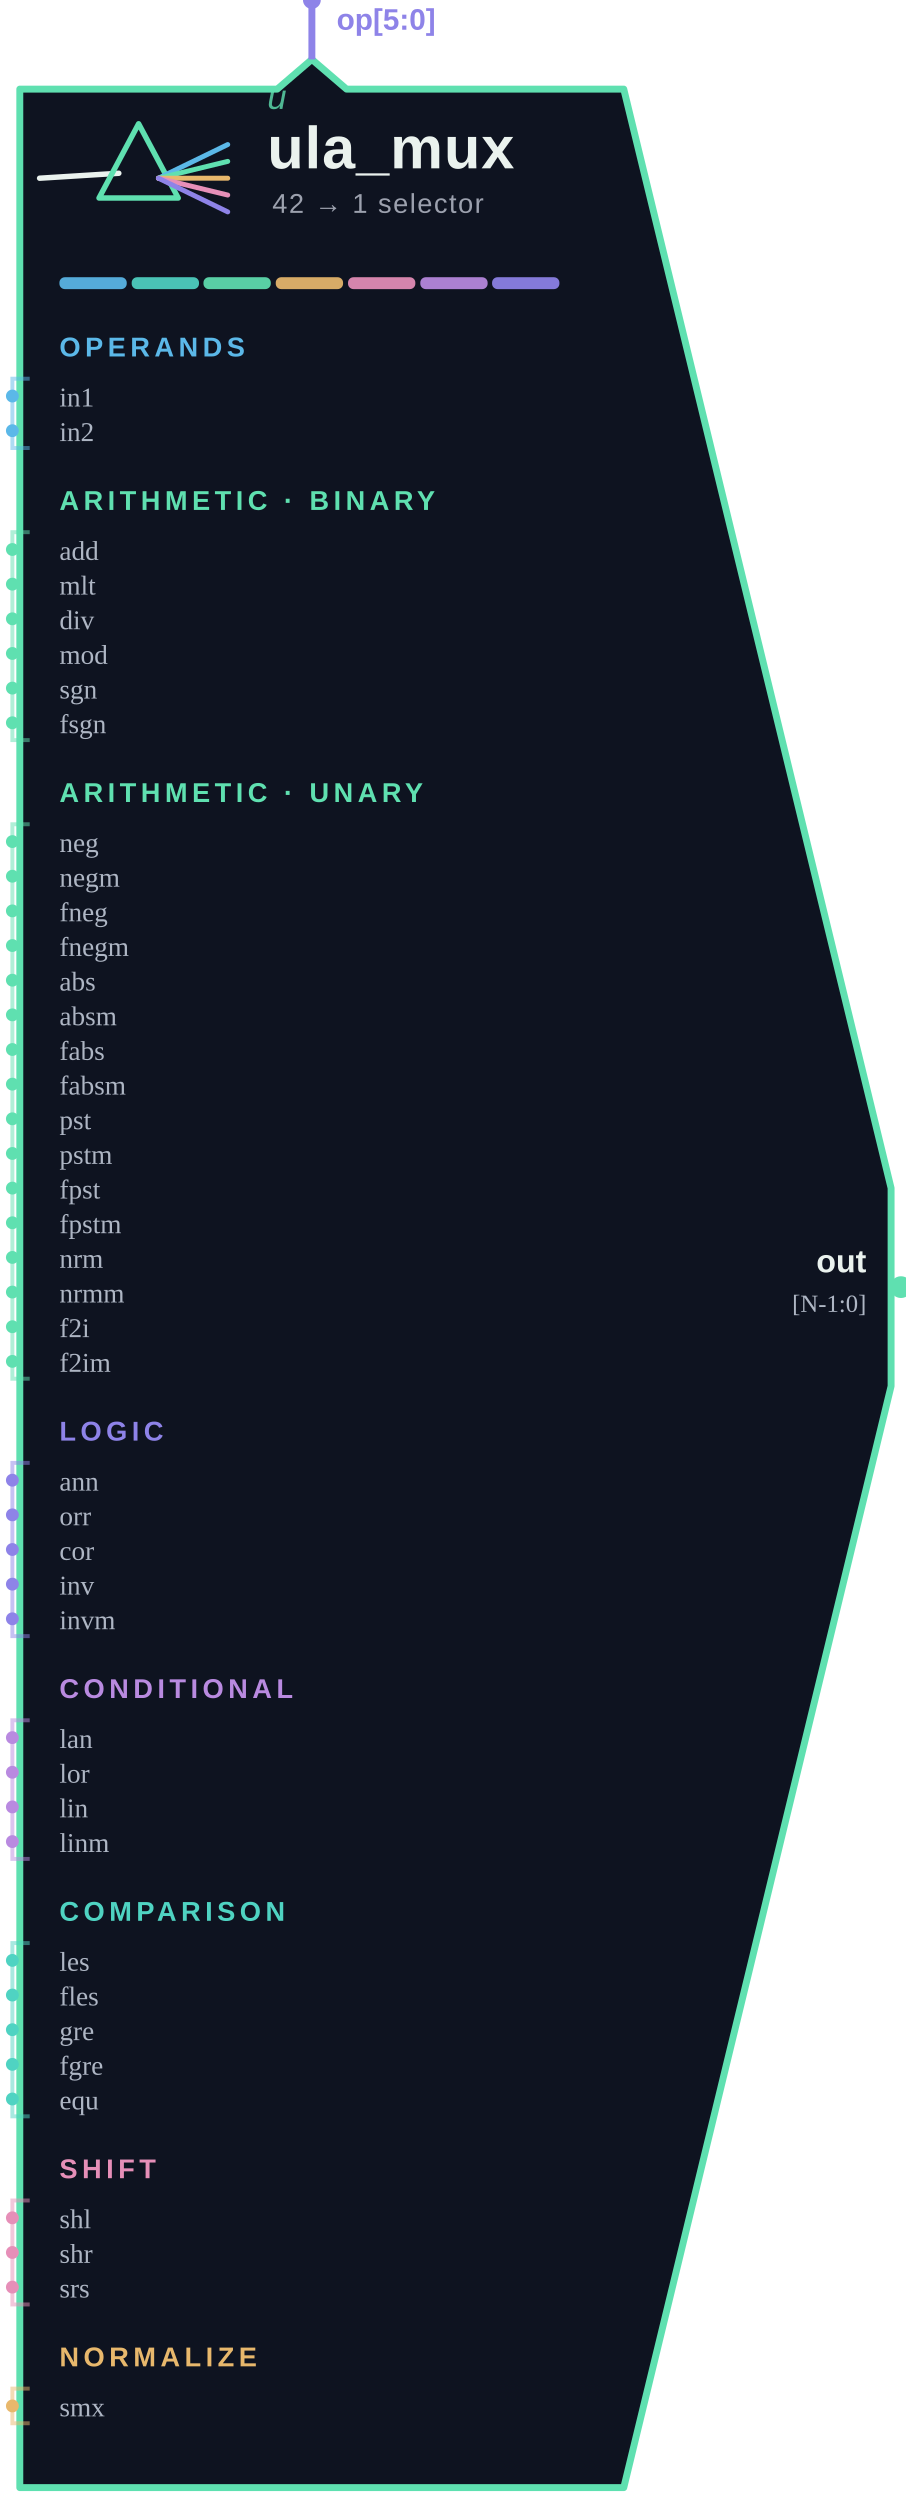
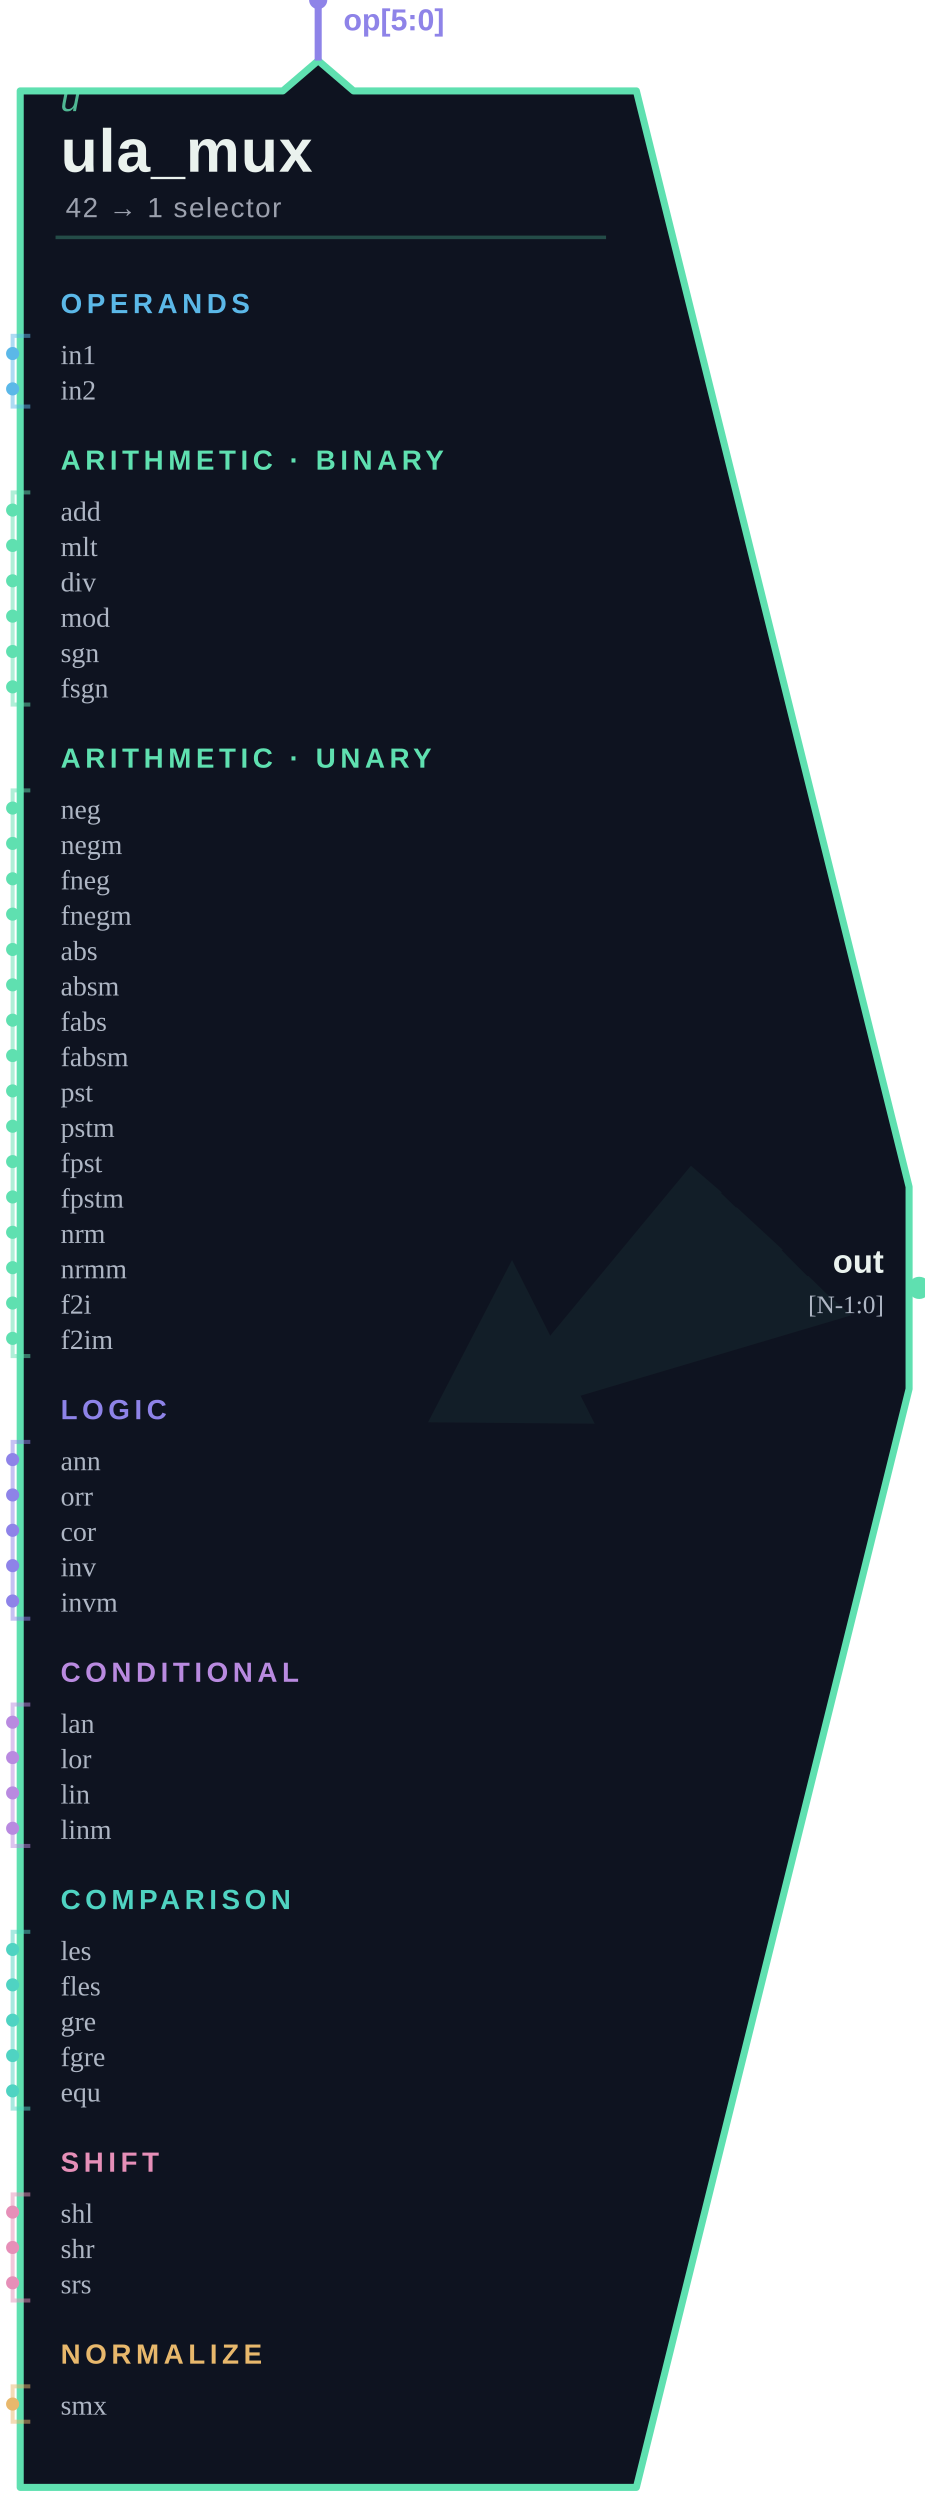
<svg xmlns="http://www.w3.org/2000/svg" xmlns:ns1="https://github.com/nturley/netlistsvg">
-   <g ns1:type="ula_mux" transform="translate(0, 0)" ns1:width="182" ns1:height="519">
+   <g ns1:type="ula_mux" transform="translate(0, 0)" ns1:width="182" ns1:height="509">
    <ns1:alias val="ula_mux" />
-     <path d="M 4,18 L 56,18 L 63,12 L 70,18 L 126,18 L 180,240 L 180,280 L 126,502.5 L 4,502.5 Z" class="$cell_id" style="fill: var(--prism-card, #0E1320); stroke: var(--prism-module-stroke, #5FE0B0); stroke-width: 1.4; stroke-linejoin: round;" />
-     <g class="$cell_id">
-       <line x1="8" y1="36" x2="24" y2="35" stroke="#EAF2EE" stroke-width="1.1" stroke-linecap="round" />
-       <path d="M 28,25 L 20,40 L 36,40 Z" fill="none" stroke="var(--prism-module-stroke, #5FE0B0)" stroke-width="1.1" stroke-linejoin="round" />
-       <line x1="32" y1="36" x2="46" y2="29.2" stroke="#5BB8E8" stroke-width="1" stroke-linecap="round" />
-       <line x1="32" y1="36" x2="46" y2="32.6" stroke="#5FE0B0" stroke-width="1" stroke-linecap="round" />
-       <line x1="32" y1="36" x2="46" y2="36" stroke="#E8B86C" stroke-width="1" stroke-linecap="round" />
-       <line x1="32" y1="36" x2="46" y2="39.4" stroke="#E68FB8" stroke-width="1" stroke-linecap="round" />
-       <line x1="32" y1="36" x2="46" y2="42.8" stroke="#8E83E8" stroke-width="1" stroke-linecap="round" />
+     <path d="M 4,18 L 56,18 L 63,12 L 70,18 L 126,18 L 180,235 L 180,275 L 126,492.5 L 4,492.5 Z" class="$cell_id" style="fill: var(--prism-card, #0E1320); stroke: var(--prism-module-stroke, #5FE0B0); stroke-width: 1.4; stroke-linejoin: round;" />
+     <g class="$cell_id" transform="translate(62.06, 228.47) scale(0.155)" fill="var(--prism-module-stroke, #5FE0B0)" opacity="0.055">
+       <path d="m327.535 297.888l-5.75 16.689l365.172 -108.402l-30.442 -26.969z" />
+       <path d="m318.432 286.348l-11.223 22.281l351.783 -126.498l-26.93 -26.335z" />
+       <path d="m304.625 286.307l-11.207 14.45l340.442 -141.63l-39.912 -40.152z" />
+       <path d="m264.458 272.892l20.995 27.349l314.026 -177.671l-58.805 -54.31z" />
+       <path d="m275.217 277.666l12.48 16.279l270.616 -207.419l-38.114 -36.821z" />
+       <path d="m270.377 270.991l11.347 11.563l239.784 -233.432l-39.289 -33.94z" />
+       <path d="m146.455 342.845l107.229 -207.154l105.57 208.969z" />
    </g>
-     <text x="54" y="22" class="$cell_id" ns1:attribute="ref" style="font-family: 'Segoe UI', system-ui, -apple-system, 'Helvetica Neue', Arial, sans-serif; text-anchor: start; font-size: 7px; font-style: italic; fill: var(--prism-module-accent, #5FE0B0); opacity: 0.8;">u</text>
-     <text x="54" y="34" class="nodelabel $cell_id" ns1:attribute="" style="font-family: 'Segoe UI', system-ui, -apple-system, 'Helvetica Neue', Arial, sans-serif; text-anchor: start; font-weight: 700; font-size: 12px; letter-spacing: 0.2px; fill: var(--prism-module-glyph, #EAF2EE);">ula_mux</text>
-     <text x="55" y="43" class="$cell_id" ns1:attribute="" style="font-family: 'Segoe UI', system-ui, -apple-system, 'Helvetica Neue', Arial, sans-serif; text-anchor: start; font-size: 5.5px; letter-spacing: 0.3px; fill: var(--text-secondary, #9CA1AE);">42 → 1 selector</text>
-     <g class="$cell_id">
-       <rect x="12.0" y="56" width="13.6" height="2.4" rx="1.1" fill="#5BB8E8" opacity="0.92" />
-       <rect x="26.6" y="56" width="13.6" height="2.4" rx="1.1" fill="#4FD3C2" opacity="0.92" />
-       <rect x="41.1" y="56" width="13.6" height="2.4" rx="1.1" fill="#5FE0B0" opacity="0.92" />
-       <rect x="55.7" y="56" width="13.6" height="2.4" rx="1.1" fill="#E8B86C" opacity="0.92" />
-       <rect x="70.3" y="56" width="13.6" height="2.4" rx="1.1" fill="#E68FB8" opacity="0.92" />
-       <rect x="84.9" y="56" width="13.6" height="2.4" rx="1.1" fill="#B98AE0" opacity="0.92" />
-       <rect x="99.4" y="56" width="13.6" height="2.4" rx="1.1" fill="#8E83E8" opacity="0.92" />
-     </g>
+     <text x="12" y="22" class="$cell_id" ns1:attribute="ref" style="font-family: 'Segoe UI', system-ui, -apple-system, 'Helvetica Neue', Arial, sans-serif; text-anchor: start; font-size: 7px; font-style: italic; fill: var(--prism-module-accent, #5FE0B0); opacity: 0.8;">u</text>
+     <text x="12" y="34" class="nodelabel $cell_id" ns1:attribute="" style="font-family: 'Segoe UI', system-ui, -apple-system, 'Helvetica Neue', Arial, sans-serif; text-anchor: start; font-weight: 700; font-size: 12px; letter-spacing: 0.2px; fill: var(--prism-module-glyph, #EAF2EE);">ula_mux</text>
+     <text x="13" y="43" class="$cell_id" ns1:attribute="" style="font-family: 'Segoe UI', system-ui, -apple-system, 'Helvetica Neue', Arial, sans-serif; text-anchor: start; font-size: 5.5px; letter-spacing: 0.3px; fill: var(--text-secondary, #9CA1AE);">42 → 1 selector</text>
+     <line x1="11" y1="47" x2="120" y2="47" stroke="var(--prism-module-stroke, #5FE0B0)" stroke-width="0.7" opacity="0.28" />
    <line x1="63" y1="0" x2="63" y2="12" stroke="var(--accent, #8E83E8)" stroke-width="1.4" />
    <circle cx="63" cy="0" r="1.8" fill="var(--accent, #8E83E8)" />
    <text x="68" y="6" class="$cell_id" ns1:attribute="" style="font-family: 'Segoe UI', system-ui, -apple-system, 'Helvetica Neue', Arial, sans-serif; text-anchor: start; font-size: 6px; font-weight: 700; fill: var(--accent, #8E83E8);">op[5:0]</text>
    <g ns1:x="63" ns1:y="0" ns1:pid="op" />
-     <text x="12" y="72" class="$cell_id" ns1:attribute="" style="font-family: 'Segoe UI', system-ui, -apple-system, 'Helvetica Neue', Arial, sans-serif; text-anchor: start; font-size: 5.5px; font-weight: 700; letter-spacing: 0.9px; fill: var(--aurora-cyan, #5BB8E8);">OPERANDS</text>
-     <path d="M 6,76.5 L 2.5,76.5 L 2.5,90.5 L 6,90.5" fill="none" stroke="var(--aurora-cyan, #5BB8E8)" stroke-width="0.8" opacity="0.5" />
-     <circle cx="2.5" cy="80" r="1.3" fill="var(--aurora-cyan, #5BB8E8)" />
-     <text x="12" y="82.1" class="$cell_id" ns1:attribute="" style="font-family: var(--font-mono, 'JetBrains Mono', 'Cascadia Code', 'Consolas', monospace); text-anchor: start; font-size: 5.5px; fill: var(--prism-port-label, #AEB6C4);">in1</text>
-     <g ns1:x="0" ns1:y="80" ns1:pid="in1" />
-     <circle cx="2.5" cy="87" r="1.3" fill="var(--aurora-cyan, #5BB8E8)" />
-     <text x="12" y="89.1" class="$cell_id" ns1:attribute="" style="font-family: var(--font-mono, 'JetBrains Mono', 'Cascadia Code', 'Consolas', monospace); text-anchor: start; font-size: 5.5px; fill: var(--prism-port-label, #AEB6C4);">in2</text>
-     <g ns1:x="0" ns1:y="87" ns1:pid="in2" />
-     <text x="12" y="103" class="$cell_id" ns1:attribute="" style="font-family: 'Segoe UI', system-ui, -apple-system, 'Helvetica Neue', Arial, sans-serif; text-anchor: start; font-size: 5.5px; font-weight: 700; letter-spacing: 0.9px; fill: var(--aurora-mint, #5FE0B0);">ARITHMETIC · BINARY</text>
-     <path d="M 6,107.5 L 2.5,107.5 L 2.5,149.5 L 6,149.5" fill="none" stroke="var(--aurora-mint, #5FE0B0)" stroke-width="0.8" opacity="0.5" />
-     <circle cx="2.5" cy="111" r="1.3" fill="var(--aurora-mint, #5FE0B0)" />
-     <text x="12" y="113.1" class="$cell_id" ns1:attribute="" style="font-family: var(--font-mono, 'JetBrains Mono', 'Cascadia Code', 'Consolas', monospace); text-anchor: start; font-size: 5.5px; fill: var(--prism-port-label, #AEB6C4);">add</text>
-     <g ns1:x="0" ns1:y="111" ns1:pid="add" />
-     <circle cx="2.5" cy="118" r="1.3" fill="var(--aurora-mint, #5FE0B0)" />
-     <text x="12" y="120.1" class="$cell_id" ns1:attribute="" style="font-family: var(--font-mono, 'JetBrains Mono', 'Cascadia Code', 'Consolas', monospace); text-anchor: start; font-size: 5.5px; fill: var(--prism-port-label, #AEB6C4);">mlt</text>
-     <g ns1:x="0" ns1:y="118" ns1:pid="mlt" />
-     <circle cx="2.5" cy="125" r="1.3" fill="var(--aurora-mint, #5FE0B0)" />
-     <text x="12" y="127.1" class="$cell_id" ns1:attribute="" style="font-family: var(--font-mono, 'JetBrains Mono', 'Cascadia Code', 'Consolas', monospace); text-anchor: start; font-size: 5.5px; fill: var(--prism-port-label, #AEB6C4);">div</text>
-     <g ns1:x="0" ns1:y="125" ns1:pid="div" />
-     <circle cx="2.5" cy="132" r="1.3" fill="var(--aurora-mint, #5FE0B0)" />
-     <text x="12" y="134.1" class="$cell_id" ns1:attribute="" style="font-family: var(--font-mono, 'JetBrains Mono', 'Cascadia Code', 'Consolas', monospace); text-anchor: start; font-size: 5.5px; fill: var(--prism-port-label, #AEB6C4);">mod</text>
-     <g ns1:x="0" ns1:y="132" ns1:pid="mod" />
-     <circle cx="2.5" cy="139" r="1.3" fill="var(--aurora-mint, #5FE0B0)" />
-     <text x="12" y="141.1" class="$cell_id" ns1:attribute="" style="font-family: var(--font-mono, 'JetBrains Mono', 'Cascadia Code', 'Consolas', monospace); text-anchor: start; font-size: 5.5px; fill: var(--prism-port-label, #AEB6C4);">sgn</text>
-     <g ns1:x="0" ns1:y="139" ns1:pid="sgn" />
-     <circle cx="2.5" cy="146" r="1.3" fill="var(--aurora-mint, #5FE0B0)" />
-     <text x="12" y="148.1" class="$cell_id" ns1:attribute="" style="font-family: var(--font-mono, 'JetBrains Mono', 'Cascadia Code', 'Consolas', monospace); text-anchor: start; font-size: 5.5px; fill: var(--prism-port-label, #AEB6C4);">fsgn</text>
-     <g ns1:x="0" ns1:y="146" ns1:pid="fsgn" />
-     <text x="12" y="162" class="$cell_id" ns1:attribute="" style="font-family: 'Segoe UI', system-ui, -apple-system, 'Helvetica Neue', Arial, sans-serif; text-anchor: start; font-size: 5.5px; font-weight: 700; letter-spacing: 0.9px; fill: var(--aurora-mint, #5FE0B0);">ARITHMETIC · UNARY</text>
-     <path d="M 6,166.5 L 2.5,166.5 L 2.5,278.5 L 6,278.5" fill="none" stroke="var(--aurora-mint, #5FE0B0)" stroke-width="0.8" opacity="0.5" />
-     <circle cx="2.5" cy="170" r="1.3" fill="var(--aurora-mint, #5FE0B0)" />
-     <text x="12" y="172.1" class="$cell_id" ns1:attribute="" style="font-family: var(--font-mono, 'JetBrains Mono', 'Cascadia Code', 'Consolas', monospace); text-anchor: start; font-size: 5.5px; fill: var(--prism-port-label, #AEB6C4);">neg</text>
-     <g ns1:x="0" ns1:y="170" ns1:pid="neg" />
-     <circle cx="2.5" cy="177" r="1.3" fill="var(--aurora-mint, #5FE0B0)" />
-     <text x="12" y="179.1" class="$cell_id" ns1:attribute="" style="font-family: var(--font-mono, 'JetBrains Mono', 'Cascadia Code', 'Consolas', monospace); text-anchor: start; font-size: 5.5px; fill: var(--prism-port-label, #AEB6C4);">negm</text>
-     <g ns1:x="0" ns1:y="177" ns1:pid="negm" />
-     <circle cx="2.5" cy="184" r="1.3" fill="var(--aurora-mint, #5FE0B0)" />
-     <text x="12" y="186.1" class="$cell_id" ns1:attribute="" style="font-family: var(--font-mono, 'JetBrains Mono', 'Cascadia Code', 'Consolas', monospace); text-anchor: start; font-size: 5.5px; fill: var(--prism-port-label, #AEB6C4);">fneg</text>
-     <g ns1:x="0" ns1:y="184" ns1:pid="fneg" />
-     <circle cx="2.5" cy="191" r="1.3" fill="var(--aurora-mint, #5FE0B0)" />
-     <text x="12" y="193.1" class="$cell_id" ns1:attribute="" style="font-family: var(--font-mono, 'JetBrains Mono', 'Cascadia Code', 'Consolas', monospace); text-anchor: start; font-size: 5.5px; fill: var(--prism-port-label, #AEB6C4);">fnegm</text>
-     <g ns1:x="0" ns1:y="191" ns1:pid="fnegm" />
-     <circle cx="2.5" cy="198" r="1.3" fill="var(--aurora-mint, #5FE0B0)" />
-     <text x="12" y="200.1" class="$cell_id" ns1:attribute="" style="font-family: var(--font-mono, 'JetBrains Mono', 'Cascadia Code', 'Consolas', monospace); text-anchor: start; font-size: 5.5px; fill: var(--prism-port-label, #AEB6C4);">abs</text>
-     <g ns1:x="0" ns1:y="198" ns1:pid="abs" />
-     <circle cx="2.5" cy="205" r="1.3" fill="var(--aurora-mint, #5FE0B0)" />
-     <text x="12" y="207.1" class="$cell_id" ns1:attribute="" style="font-family: var(--font-mono, 'JetBrains Mono', 'Cascadia Code', 'Consolas', monospace); text-anchor: start; font-size: 5.5px; fill: var(--prism-port-label, #AEB6C4);">absm</text>
-     <g ns1:x="0" ns1:y="205" ns1:pid="absm" />
-     <circle cx="2.5" cy="212" r="1.3" fill="var(--aurora-mint, #5FE0B0)" />
-     <text x="12" y="214.1" class="$cell_id" ns1:attribute="" style="font-family: var(--font-mono, 'JetBrains Mono', 'Cascadia Code', 'Consolas', monospace); text-anchor: start; font-size: 5.5px; fill: var(--prism-port-label, #AEB6C4);">fabs</text>
-     <g ns1:x="0" ns1:y="212" ns1:pid="fabs" />
-     <circle cx="2.5" cy="219" r="1.3" fill="var(--aurora-mint, #5FE0B0)" />
-     <text x="12" y="221.1" class="$cell_id" ns1:attribute="" style="font-family: var(--font-mono, 'JetBrains Mono', 'Cascadia Code', 'Consolas', monospace); text-anchor: start; font-size: 5.5px; fill: var(--prism-port-label, #AEB6C4);">fabsm</text>
-     <g ns1:x="0" ns1:y="219" ns1:pid="fabsm" />
-     <circle cx="2.5" cy="226" r="1.3" fill="var(--aurora-mint, #5FE0B0)" />
-     <text x="12" y="228.1" class="$cell_id" ns1:attribute="" style="font-family: var(--font-mono, 'JetBrains Mono', 'Cascadia Code', 'Consolas', monospace); text-anchor: start; font-size: 5.5px; fill: var(--prism-port-label, #AEB6C4);">pst</text>
-     <g ns1:x="0" ns1:y="226" ns1:pid="pst" />
-     <circle cx="2.5" cy="233" r="1.3" fill="var(--aurora-mint, #5FE0B0)" />
-     <text x="12" y="235.1" class="$cell_id" ns1:attribute="" style="font-family: var(--font-mono, 'JetBrains Mono', 'Cascadia Code', 'Consolas', monospace); text-anchor: start; font-size: 5.5px; fill: var(--prism-port-label, #AEB6C4);">pstm</text>
-     <g ns1:x="0" ns1:y="233" ns1:pid="pstm" />
-     <circle cx="2.5" cy="240" r="1.3" fill="var(--aurora-mint, #5FE0B0)" />
-     <text x="12" y="242.1" class="$cell_id" ns1:attribute="" style="font-family: var(--font-mono, 'JetBrains Mono', 'Cascadia Code', 'Consolas', monospace); text-anchor: start; font-size: 5.5px; fill: var(--prism-port-label, #AEB6C4);">fpst</text>
-     <g ns1:x="0" ns1:y="240" ns1:pid="fpst" />
-     <circle cx="2.5" cy="247" r="1.3" fill="var(--aurora-mint, #5FE0B0)" />
-     <text x="12" y="249.1" class="$cell_id" ns1:attribute="" style="font-family: var(--font-mono, 'JetBrains Mono', 'Cascadia Code', 'Consolas', monospace); text-anchor: start; font-size: 5.5px; fill: var(--prism-port-label, #AEB6C4);">fpstm</text>
-     <g ns1:x="0" ns1:y="247" ns1:pid="fpstm" />
-     <circle cx="2.5" cy="254" r="1.3" fill="var(--aurora-mint, #5FE0B0)" />
-     <text x="12" y="256.1" class="$cell_id" ns1:attribute="" style="font-family: var(--font-mono, 'JetBrains Mono', 'Cascadia Code', 'Consolas', monospace); text-anchor: start; font-size: 5.5px; fill: var(--prism-port-label, #AEB6C4);">nrm</text>
-     <g ns1:x="0" ns1:y="254" ns1:pid="nrm" />
-     <circle cx="2.5" cy="261" r="1.3" fill="var(--aurora-mint, #5FE0B0)" />
-     <text x="12" y="263.1" class="$cell_id" ns1:attribute="" style="font-family: var(--font-mono, 'JetBrains Mono', 'Cascadia Code', 'Consolas', monospace); text-anchor: start; font-size: 5.5px; fill: var(--prism-port-label, #AEB6C4);">nrmm</text>
-     <g ns1:x="0" ns1:y="261" ns1:pid="nrmm" />
-     <circle cx="2.5" cy="268" r="1.3" fill="var(--aurora-mint, #5FE0B0)" />
-     <text x="12" y="270.1" class="$cell_id" ns1:attribute="" style="font-family: var(--font-mono, 'JetBrains Mono', 'Cascadia Code', 'Consolas', monospace); text-anchor: start; font-size: 5.5px; fill: var(--prism-port-label, #AEB6C4);">f2i</text>
-     <g ns1:x="0" ns1:y="268" ns1:pid="f2i" />
-     <circle cx="2.5" cy="275" r="1.3" fill="var(--aurora-mint, #5FE0B0)" />
-     <text x="12" y="277.1" class="$cell_id" ns1:attribute="" style="font-family: var(--font-mono, 'JetBrains Mono', 'Cascadia Code', 'Consolas', monospace); text-anchor: start; font-size: 5.5px; fill: var(--prism-port-label, #AEB6C4);">f2im</text>
-     <g ns1:x="0" ns1:y="275" ns1:pid="f2im" />
-     <text x="12" y="291" class="$cell_id" ns1:attribute="" style="font-family: 'Segoe UI', system-ui, -apple-system, 'Helvetica Neue', Arial, sans-serif; text-anchor: start; font-size: 5.5px; font-weight: 700; letter-spacing: 0.9px; fill: var(--aurora-violet, #8E83E8);">LOGIC</text>
-     <path d="M 6,295.5 L 2.5,295.5 L 2.5,330.5 L 6,330.5" fill="none" stroke="var(--aurora-violet, #8E83E8)" stroke-width="0.8" opacity="0.5" />
-     <circle cx="2.5" cy="299" r="1.3" fill="var(--aurora-violet, #8E83E8)" />
-     <text x="12" y="301.1" class="$cell_id" ns1:attribute="" style="font-family: var(--font-mono, 'JetBrains Mono', 'Cascadia Code', 'Consolas', monospace); text-anchor: start; font-size: 5.5px; fill: var(--prism-port-label, #AEB6C4);">ann</text>
-     <g ns1:x="0" ns1:y="299" ns1:pid="ann" />
-     <circle cx="2.5" cy="306" r="1.3" fill="var(--aurora-violet, #8E83E8)" />
-     <text x="12" y="308.1" class="$cell_id" ns1:attribute="" style="font-family: var(--font-mono, 'JetBrains Mono', 'Cascadia Code', 'Consolas', monospace); text-anchor: start; font-size: 5.5px; fill: var(--prism-port-label, #AEB6C4);">orr</text>
-     <g ns1:x="0" ns1:y="306" ns1:pid="orr" />
-     <circle cx="2.5" cy="313" r="1.3" fill="var(--aurora-violet, #8E83E8)" />
-     <text x="12" y="315.1" class="$cell_id" ns1:attribute="" style="font-family: var(--font-mono, 'JetBrains Mono', 'Cascadia Code', 'Consolas', monospace); text-anchor: start; font-size: 5.5px; fill: var(--prism-port-label, #AEB6C4);">cor</text>
-     <g ns1:x="0" ns1:y="313" ns1:pid="cor" />
-     <circle cx="2.5" cy="320" r="1.3" fill="var(--aurora-violet, #8E83E8)" />
-     <text x="12" y="322.1" class="$cell_id" ns1:attribute="" style="font-family: var(--font-mono, 'JetBrains Mono', 'Cascadia Code', 'Consolas', monospace); text-anchor: start; font-size: 5.5px; fill: var(--prism-port-label, #AEB6C4);">inv</text>
-     <g ns1:x="0" ns1:y="320" ns1:pid="inv" />
-     <circle cx="2.5" cy="327" r="1.3" fill="var(--aurora-violet, #8E83E8)" />
-     <text x="12" y="329.1" class="$cell_id" ns1:attribute="" style="font-family: var(--font-mono, 'JetBrains Mono', 'Cascadia Code', 'Consolas', monospace); text-anchor: start; font-size: 5.5px; fill: var(--prism-port-label, #AEB6C4);">invm</text>
-     <g ns1:x="0" ns1:y="327" ns1:pid="invm" />
-     <text x="12" y="343" class="$cell_id" ns1:attribute="" style="font-family: 'Segoe UI', system-ui, -apple-system, 'Helvetica Neue', Arial, sans-serif; text-anchor: start; font-size: 5.5px; font-weight: 700; letter-spacing: 0.9px; fill: var(--aurora-purple, #B98AE0);">CONDITIONAL</text>
-     <path d="M 6,347.5 L 2.5,347.5 L 2.5,375.5 L 6,375.5" fill="none" stroke="var(--aurora-purple, #B98AE0)" stroke-width="0.8" opacity="0.5" />
-     <circle cx="2.5" cy="351" r="1.3" fill="var(--aurora-purple, #B98AE0)" />
-     <text x="12" y="353.1" class="$cell_id" ns1:attribute="" style="font-family: var(--font-mono, 'JetBrains Mono', 'Cascadia Code', 'Consolas', monospace); text-anchor: start; font-size: 5.5px; fill: var(--prism-port-label, #AEB6C4);">lan</text>
-     <g ns1:x="0" ns1:y="351" ns1:pid="lan" />
-     <circle cx="2.5" cy="358" r="1.3" fill="var(--aurora-purple, #B98AE0)" />
-     <text x="12" y="360.1" class="$cell_id" ns1:attribute="" style="font-family: var(--font-mono, 'JetBrains Mono', 'Cascadia Code', 'Consolas', monospace); text-anchor: start; font-size: 5.5px; fill: var(--prism-port-label, #AEB6C4);">lor</text>
-     <g ns1:x="0" ns1:y="358" ns1:pid="lor" />
-     <circle cx="2.5" cy="365" r="1.3" fill="var(--aurora-purple, #B98AE0)" />
-     <text x="12" y="367.1" class="$cell_id" ns1:attribute="" style="font-family: var(--font-mono, 'JetBrains Mono', 'Cascadia Code', 'Consolas', monospace); text-anchor: start; font-size: 5.5px; fill: var(--prism-port-label, #AEB6C4);">lin</text>
-     <g ns1:x="0" ns1:y="365" ns1:pid="lin" />
-     <circle cx="2.5" cy="372" r="1.3" fill="var(--aurora-purple, #B98AE0)" />
-     <text x="12" y="374.1" class="$cell_id" ns1:attribute="" style="font-family: var(--font-mono, 'JetBrains Mono', 'Cascadia Code', 'Consolas', monospace); text-anchor: start; font-size: 5.5px; fill: var(--prism-port-label, #AEB6C4);">linm</text>
-     <g ns1:x="0" ns1:y="372" ns1:pid="linm" />
-     <text x="12" y="388" class="$cell_id" ns1:attribute="" style="font-family: 'Segoe UI', system-ui, -apple-system, 'Helvetica Neue', Arial, sans-serif; text-anchor: start; font-size: 5.5px; font-weight: 700; letter-spacing: 0.9px; fill: var(--aurora-teal, #4FD3C2);">COMPARISON</text>
-     <path d="M 6,392.5 L 2.5,392.5 L 2.5,427.5 L 6,427.5" fill="none" stroke="var(--aurora-teal, #4FD3C2)" stroke-width="0.8" opacity="0.5" />
-     <circle cx="2.5" cy="396" r="1.3" fill="var(--aurora-teal, #4FD3C2)" />
-     <text x="12" y="398.1" class="$cell_id" ns1:attribute="" style="font-family: var(--font-mono, 'JetBrains Mono', 'Cascadia Code', 'Consolas', monospace); text-anchor: start; font-size: 5.5px; fill: var(--prism-port-label, #AEB6C4);">les</text>
-     <g ns1:x="0" ns1:y="396" ns1:pid="les" />
-     <circle cx="2.5" cy="403" r="1.3" fill="var(--aurora-teal, #4FD3C2)" />
-     <text x="12" y="405.1" class="$cell_id" ns1:attribute="" style="font-family: var(--font-mono, 'JetBrains Mono', 'Cascadia Code', 'Consolas', monospace); text-anchor: start; font-size: 5.5px; fill: var(--prism-port-label, #AEB6C4);">fles</text>
-     <g ns1:x="0" ns1:y="403" ns1:pid="fles" />
-     <circle cx="2.5" cy="410" r="1.3" fill="var(--aurora-teal, #4FD3C2)" />
-     <text x="12" y="412.1" class="$cell_id" ns1:attribute="" style="font-family: var(--font-mono, 'JetBrains Mono', 'Cascadia Code', 'Consolas', monospace); text-anchor: start; font-size: 5.5px; fill: var(--prism-port-label, #AEB6C4);">gre</text>
-     <g ns1:x="0" ns1:y="410" ns1:pid="gre" />
-     <circle cx="2.5" cy="417" r="1.3" fill="var(--aurora-teal, #4FD3C2)" />
-     <text x="12" y="419.1" class="$cell_id" ns1:attribute="" style="font-family: var(--font-mono, 'JetBrains Mono', 'Cascadia Code', 'Consolas', monospace); text-anchor: start; font-size: 5.5px; fill: var(--prism-port-label, #AEB6C4);">fgre</text>
-     <g ns1:x="0" ns1:y="417" ns1:pid="fgre" />
-     <circle cx="2.5" cy="424" r="1.3" fill="var(--aurora-teal, #4FD3C2)" />
-     <text x="12" y="426.1" class="$cell_id" ns1:attribute="" style="font-family: var(--font-mono, 'JetBrains Mono', 'Cascadia Code', 'Consolas', monospace); text-anchor: start; font-size: 5.5px; fill: var(--prism-port-label, #AEB6C4);">equ</text>
-     <g ns1:x="0" ns1:y="424" ns1:pid="equ" />
-     <text x="12" y="440" class="$cell_id" ns1:attribute="" style="font-family: 'Segoe UI', system-ui, -apple-system, 'Helvetica Neue', Arial, sans-serif; text-anchor: start; font-size: 5.5px; font-weight: 700; letter-spacing: 0.9px; fill: var(--aurora-pink, #E68FB8);">SHIFT</text>
-     <path d="M 6,444.5 L 2.5,444.5 L 2.5,465.5 L 6,465.5" fill="none" stroke="var(--aurora-pink, #E68FB8)" stroke-width="0.8" opacity="0.5" />
-     <circle cx="2.5" cy="448" r="1.3" fill="var(--aurora-pink, #E68FB8)" />
-     <text x="12" y="450.1" class="$cell_id" ns1:attribute="" style="font-family: var(--font-mono, 'JetBrains Mono', 'Cascadia Code', 'Consolas', monospace); text-anchor: start; font-size: 5.5px; fill: var(--prism-port-label, #AEB6C4);">shl</text>
-     <g ns1:x="0" ns1:y="448" ns1:pid="shl" />
-     <circle cx="2.5" cy="455" r="1.3" fill="var(--aurora-pink, #E68FB8)" />
-     <text x="12" y="457.1" class="$cell_id" ns1:attribute="" style="font-family: var(--font-mono, 'JetBrains Mono', 'Cascadia Code', 'Consolas', monospace); text-anchor: start; font-size: 5.5px; fill: var(--prism-port-label, #AEB6C4);">shr</text>
-     <g ns1:x="0" ns1:y="455" ns1:pid="shr" />
-     <circle cx="2.5" cy="462" r="1.3" fill="var(--aurora-pink, #E68FB8)" />
-     <text x="12" y="464.1" class="$cell_id" ns1:attribute="" style="font-family: var(--font-mono, 'JetBrains Mono', 'Cascadia Code', 'Consolas', monospace); text-anchor: start; font-size: 5.5px; fill: var(--prism-port-label, #AEB6C4);">srs</text>
-     <g ns1:x="0" ns1:y="462" ns1:pid="srs" />
-     <text x="12" y="478" class="$cell_id" ns1:attribute="" style="font-family: 'Segoe UI', system-ui, -apple-system, 'Helvetica Neue', Arial, sans-serif; text-anchor: start; font-size: 5.5px; font-weight: 700; letter-spacing: 0.9px; fill: var(--status-warning, #E8B86C);">NORMALIZE</text>
-     <path d="M 6,482.5 L 2.5,482.5 L 2.5,489.5 L 6,489.5" fill="none" stroke="var(--status-warning, #E8B86C)" stroke-width="0.8" opacity="0.5" />
-     <circle cx="2.5" cy="486" r="1.3" fill="var(--status-warning, #E8B86C)" />
-     <text x="12" y="488.1" class="$cell_id" ns1:attribute="" style="font-family: var(--font-mono, 'JetBrains Mono', 'Cascadia Code', 'Consolas', monospace); text-anchor: start; font-size: 5.5px; fill: var(--prism-port-label, #AEB6C4);">smx</text>
-     <g ns1:x="0" ns1:y="486" ns1:pid="smx" />
-     <circle cx="182" cy="260" r="2.2" fill="var(--prism-module-stroke, #5FE0B0)" />
-     <text x="175" y="257" class="$cell_id" ns1:attribute="" style="font-family: 'Segoe UI', system-ui, -apple-system, 'Helvetica Neue', Arial, sans-serif; text-anchor: end; font-size: 6.5px; font-weight: 700; fill: var(--prism-module-glyph, #EAF2EE);">out</text>
-     <text x="175" y="265" class="$cell_id" ns1:attribute="" style="font-family: var(--font-mono, 'JetBrains Mono', 'Cascadia Code', 'Consolas', monospace); text-anchor: end; font-size: 5px; fill: var(--prism-port-label, #AEB6C4);">[N-1:0]</text>
-     <g ns1:x="182" ns1:y="260" ns1:pid="out" />
+     <text x="12" y="62" class="$cell_id" ns1:attribute="" style="font-family: 'Segoe UI', system-ui, -apple-system, 'Helvetica Neue', Arial, sans-serif; text-anchor: start; font-size: 5.5px; font-weight: 700; letter-spacing: 0.9px; fill: var(--aurora-cyan, #5BB8E8);">OPERANDS</text>
+     <path d="M 6,66.5 L 2.5,66.5 L 2.5,80.5 L 6,80.5" fill="none" stroke="var(--aurora-cyan, #5BB8E8)" stroke-width="0.8" opacity="0.5" />
+     <circle cx="2.5" cy="70" r="1.3" fill="var(--aurora-cyan, #5BB8E8)" />
+     <text x="12" y="72.1" class="$cell_id" ns1:attribute="" style="font-family: var(--font-mono, 'JetBrains Mono', 'Cascadia Code', 'Consolas', monospace); text-anchor: start; font-size: 5.5px; fill: var(--prism-port-label, #AEB6C4);">in1</text>
+     <g ns1:x="0" ns1:y="70" ns1:pid="in1" />
+     <circle cx="2.5" cy="77" r="1.3" fill="var(--aurora-cyan, #5BB8E8)" />
+     <text x="12" y="79.1" class="$cell_id" ns1:attribute="" style="font-family: var(--font-mono, 'JetBrains Mono', 'Cascadia Code', 'Consolas', monospace); text-anchor: start; font-size: 5.5px; fill: var(--prism-port-label, #AEB6C4);">in2</text>
+     <g ns1:x="0" ns1:y="77" ns1:pid="in2" />
+     <text x="12" y="93" class="$cell_id" ns1:attribute="" style="font-family: 'Segoe UI', system-ui, -apple-system, 'Helvetica Neue', Arial, sans-serif; text-anchor: start; font-size: 5.5px; font-weight: 700; letter-spacing: 0.9px; fill: var(--aurora-mint, #5FE0B0);">ARITHMETIC · BINARY</text>
+     <path d="M 6,97.5 L 2.5,97.5 L 2.5,139.5 L 6,139.5" fill="none" stroke="var(--aurora-mint, #5FE0B0)" stroke-width="0.8" opacity="0.5" />
+     <circle cx="2.5" cy="101" r="1.3" fill="var(--aurora-mint, #5FE0B0)" />
+     <text x="12" y="103.1" class="$cell_id" ns1:attribute="" style="font-family: var(--font-mono, 'JetBrains Mono', 'Cascadia Code', 'Consolas', monospace); text-anchor: start; font-size: 5.5px; fill: var(--prism-port-label, #AEB6C4);">add</text>
+     <g ns1:x="0" ns1:y="101" ns1:pid="add" />
+     <circle cx="2.5" cy="108" r="1.3" fill="var(--aurora-mint, #5FE0B0)" />
+     <text x="12" y="110.1" class="$cell_id" ns1:attribute="" style="font-family: var(--font-mono, 'JetBrains Mono', 'Cascadia Code', 'Consolas', monospace); text-anchor: start; font-size: 5.5px; fill: var(--prism-port-label, #AEB6C4);">mlt</text>
+     <g ns1:x="0" ns1:y="108" ns1:pid="mlt" />
+     <circle cx="2.5" cy="115" r="1.3" fill="var(--aurora-mint, #5FE0B0)" />
+     <text x="12" y="117.1" class="$cell_id" ns1:attribute="" style="font-family: var(--font-mono, 'JetBrains Mono', 'Cascadia Code', 'Consolas', monospace); text-anchor: start; font-size: 5.5px; fill: var(--prism-port-label, #AEB6C4);">div</text>
+     <g ns1:x="0" ns1:y="115" ns1:pid="div" />
+     <circle cx="2.5" cy="122" r="1.3" fill="var(--aurora-mint, #5FE0B0)" />
+     <text x="12" y="124.1" class="$cell_id" ns1:attribute="" style="font-family: var(--font-mono, 'JetBrains Mono', 'Cascadia Code', 'Consolas', monospace); text-anchor: start; font-size: 5.5px; fill: var(--prism-port-label, #AEB6C4);">mod</text>
+     <g ns1:x="0" ns1:y="122" ns1:pid="mod" />
+     <circle cx="2.5" cy="129" r="1.3" fill="var(--aurora-mint, #5FE0B0)" />
+     <text x="12" y="131.1" class="$cell_id" ns1:attribute="" style="font-family: var(--font-mono, 'JetBrains Mono', 'Cascadia Code', 'Consolas', monospace); text-anchor: start; font-size: 5.5px; fill: var(--prism-port-label, #AEB6C4);">sgn</text>
+     <g ns1:x="0" ns1:y="129" ns1:pid="sgn" />
+     <circle cx="2.5" cy="136" r="1.3" fill="var(--aurora-mint, #5FE0B0)" />
+     <text x="12" y="138.1" class="$cell_id" ns1:attribute="" style="font-family: var(--font-mono, 'JetBrains Mono', 'Cascadia Code', 'Consolas', monospace); text-anchor: start; font-size: 5.5px; fill: var(--prism-port-label, #AEB6C4);">fsgn</text>
+     <g ns1:x="0" ns1:y="136" ns1:pid="fsgn" />
+     <text x="12" y="152" class="$cell_id" ns1:attribute="" style="font-family: 'Segoe UI', system-ui, -apple-system, 'Helvetica Neue', Arial, sans-serif; text-anchor: start; font-size: 5.5px; font-weight: 700; letter-spacing: 0.9px; fill: var(--aurora-mint, #5FE0B0);">ARITHMETIC · UNARY</text>
+     <path d="M 6,156.5 L 2.5,156.5 L 2.5,268.5 L 6,268.5" fill="none" stroke="var(--aurora-mint, #5FE0B0)" stroke-width="0.8" opacity="0.5" />
+     <circle cx="2.5" cy="160" r="1.3" fill="var(--aurora-mint, #5FE0B0)" />
+     <text x="12" y="162.1" class="$cell_id" ns1:attribute="" style="font-family: var(--font-mono, 'JetBrains Mono', 'Cascadia Code', 'Consolas', monospace); text-anchor: start; font-size: 5.5px; fill: var(--prism-port-label, #AEB6C4);">neg</text>
+     <g ns1:x="0" ns1:y="160" ns1:pid="neg" />
+     <circle cx="2.5" cy="167" r="1.3" fill="var(--aurora-mint, #5FE0B0)" />
+     <text x="12" y="169.1" class="$cell_id" ns1:attribute="" style="font-family: var(--font-mono, 'JetBrains Mono', 'Cascadia Code', 'Consolas', monospace); text-anchor: start; font-size: 5.5px; fill: var(--prism-port-label, #AEB6C4);">negm</text>
+     <g ns1:x="0" ns1:y="167" ns1:pid="negm" />
+     <circle cx="2.5" cy="174" r="1.3" fill="var(--aurora-mint, #5FE0B0)" />
+     <text x="12" y="176.1" class="$cell_id" ns1:attribute="" style="font-family: var(--font-mono, 'JetBrains Mono', 'Cascadia Code', 'Consolas', monospace); text-anchor: start; font-size: 5.5px; fill: var(--prism-port-label, #AEB6C4);">fneg</text>
+     <g ns1:x="0" ns1:y="174" ns1:pid="fneg" />
+     <circle cx="2.5" cy="181" r="1.3" fill="var(--aurora-mint, #5FE0B0)" />
+     <text x="12" y="183.1" class="$cell_id" ns1:attribute="" style="font-family: var(--font-mono, 'JetBrains Mono', 'Cascadia Code', 'Consolas', monospace); text-anchor: start; font-size: 5.5px; fill: var(--prism-port-label, #AEB6C4);">fnegm</text>
+     <g ns1:x="0" ns1:y="181" ns1:pid="fnegm" />
+     <circle cx="2.5" cy="188" r="1.3" fill="var(--aurora-mint, #5FE0B0)" />
+     <text x="12" y="190.1" class="$cell_id" ns1:attribute="" style="font-family: var(--font-mono, 'JetBrains Mono', 'Cascadia Code', 'Consolas', monospace); text-anchor: start; font-size: 5.5px; fill: var(--prism-port-label, #AEB6C4);">abs</text>
+     <g ns1:x="0" ns1:y="188" ns1:pid="abs" />
+     <circle cx="2.5" cy="195" r="1.3" fill="var(--aurora-mint, #5FE0B0)" />
+     <text x="12" y="197.1" class="$cell_id" ns1:attribute="" style="font-family: var(--font-mono, 'JetBrains Mono', 'Cascadia Code', 'Consolas', monospace); text-anchor: start; font-size: 5.5px; fill: var(--prism-port-label, #AEB6C4);">absm</text>
+     <g ns1:x="0" ns1:y="195" ns1:pid="absm" />
+     <circle cx="2.5" cy="202" r="1.3" fill="var(--aurora-mint, #5FE0B0)" />
+     <text x="12" y="204.1" class="$cell_id" ns1:attribute="" style="font-family: var(--font-mono, 'JetBrains Mono', 'Cascadia Code', 'Consolas', monospace); text-anchor: start; font-size: 5.5px; fill: var(--prism-port-label, #AEB6C4);">fabs</text>
+     <g ns1:x="0" ns1:y="202" ns1:pid="fabs" />
+     <circle cx="2.5" cy="209" r="1.3" fill="var(--aurora-mint, #5FE0B0)" />
+     <text x="12" y="211.1" class="$cell_id" ns1:attribute="" style="font-family: var(--font-mono, 'JetBrains Mono', 'Cascadia Code', 'Consolas', monospace); text-anchor: start; font-size: 5.5px; fill: var(--prism-port-label, #AEB6C4);">fabsm</text>
+     <g ns1:x="0" ns1:y="209" ns1:pid="fabsm" />
+     <circle cx="2.5" cy="216" r="1.3" fill="var(--aurora-mint, #5FE0B0)" />
+     <text x="12" y="218.1" class="$cell_id" ns1:attribute="" style="font-family: var(--font-mono, 'JetBrains Mono', 'Cascadia Code', 'Consolas', monospace); text-anchor: start; font-size: 5.5px; fill: var(--prism-port-label, #AEB6C4);">pst</text>
+     <g ns1:x="0" ns1:y="216" ns1:pid="pst" />
+     <circle cx="2.5" cy="223" r="1.3" fill="var(--aurora-mint, #5FE0B0)" />
+     <text x="12" y="225.1" class="$cell_id" ns1:attribute="" style="font-family: var(--font-mono, 'JetBrains Mono', 'Cascadia Code', 'Consolas', monospace); text-anchor: start; font-size: 5.5px; fill: var(--prism-port-label, #AEB6C4);">pstm</text>
+     <g ns1:x="0" ns1:y="223" ns1:pid="pstm" />
+     <circle cx="2.5" cy="230" r="1.3" fill="var(--aurora-mint, #5FE0B0)" />
+     <text x="12" y="232.1" class="$cell_id" ns1:attribute="" style="font-family: var(--font-mono, 'JetBrains Mono', 'Cascadia Code', 'Consolas', monospace); text-anchor: start; font-size: 5.5px; fill: var(--prism-port-label, #AEB6C4);">fpst</text>
+     <g ns1:x="0" ns1:y="230" ns1:pid="fpst" />
+     <circle cx="2.5" cy="237" r="1.3" fill="var(--aurora-mint, #5FE0B0)" />
+     <text x="12" y="239.1" class="$cell_id" ns1:attribute="" style="font-family: var(--font-mono, 'JetBrains Mono', 'Cascadia Code', 'Consolas', monospace); text-anchor: start; font-size: 5.5px; fill: var(--prism-port-label, #AEB6C4);">fpstm</text>
+     <g ns1:x="0" ns1:y="237" ns1:pid="fpstm" />
+     <circle cx="2.5" cy="244" r="1.3" fill="var(--aurora-mint, #5FE0B0)" />
+     <text x="12" y="246.1" class="$cell_id" ns1:attribute="" style="font-family: var(--font-mono, 'JetBrains Mono', 'Cascadia Code', 'Consolas', monospace); text-anchor: start; font-size: 5.5px; fill: var(--prism-port-label, #AEB6C4);">nrm</text>
+     <g ns1:x="0" ns1:y="244" ns1:pid="nrm" />
+     <circle cx="2.5" cy="251" r="1.3" fill="var(--aurora-mint, #5FE0B0)" />
+     <text x="12" y="253.1" class="$cell_id" ns1:attribute="" style="font-family: var(--font-mono, 'JetBrains Mono', 'Cascadia Code', 'Consolas', monospace); text-anchor: start; font-size: 5.5px; fill: var(--prism-port-label, #AEB6C4);">nrmm</text>
+     <g ns1:x="0" ns1:y="251" ns1:pid="nrmm" />
+     <circle cx="2.5" cy="258" r="1.3" fill="var(--aurora-mint, #5FE0B0)" />
+     <text x="12" y="260.1" class="$cell_id" ns1:attribute="" style="font-family: var(--font-mono, 'JetBrains Mono', 'Cascadia Code', 'Consolas', monospace); text-anchor: start; font-size: 5.5px; fill: var(--prism-port-label, #AEB6C4);">f2i</text>
+     <g ns1:x="0" ns1:y="258" ns1:pid="f2i" />
+     <circle cx="2.5" cy="265" r="1.3" fill="var(--aurora-mint, #5FE0B0)" />
+     <text x="12" y="267.1" class="$cell_id" ns1:attribute="" style="font-family: var(--font-mono, 'JetBrains Mono', 'Cascadia Code', 'Consolas', monospace); text-anchor: start; font-size: 5.5px; fill: var(--prism-port-label, #AEB6C4);">f2im</text>
+     <g ns1:x="0" ns1:y="265" ns1:pid="f2im" />
+     <text x="12" y="281" class="$cell_id" ns1:attribute="" style="font-family: 'Segoe UI', system-ui, -apple-system, 'Helvetica Neue', Arial, sans-serif; text-anchor: start; font-size: 5.5px; font-weight: 700; letter-spacing: 0.9px; fill: var(--aurora-violet, #8E83E8);">LOGIC</text>
+     <path d="M 6,285.5 L 2.5,285.5 L 2.5,320.5 L 6,320.5" fill="none" stroke="var(--aurora-violet, #8E83E8)" stroke-width="0.8" opacity="0.5" />
+     <circle cx="2.5" cy="289" r="1.3" fill="var(--aurora-violet, #8E83E8)" />
+     <text x="12" y="291.1" class="$cell_id" ns1:attribute="" style="font-family: var(--font-mono, 'JetBrains Mono', 'Cascadia Code', 'Consolas', monospace); text-anchor: start; font-size: 5.5px; fill: var(--prism-port-label, #AEB6C4);">ann</text>
+     <g ns1:x="0" ns1:y="289" ns1:pid="ann" />
+     <circle cx="2.5" cy="296" r="1.3" fill="var(--aurora-violet, #8E83E8)" />
+     <text x="12" y="298.1" class="$cell_id" ns1:attribute="" style="font-family: var(--font-mono, 'JetBrains Mono', 'Cascadia Code', 'Consolas', monospace); text-anchor: start; font-size: 5.5px; fill: var(--prism-port-label, #AEB6C4);">orr</text>
+     <g ns1:x="0" ns1:y="296" ns1:pid="orr" />
+     <circle cx="2.5" cy="303" r="1.3" fill="var(--aurora-violet, #8E83E8)" />
+     <text x="12" y="305.1" class="$cell_id" ns1:attribute="" style="font-family: var(--font-mono, 'JetBrains Mono', 'Cascadia Code', 'Consolas', monospace); text-anchor: start; font-size: 5.5px; fill: var(--prism-port-label, #AEB6C4);">cor</text>
+     <g ns1:x="0" ns1:y="303" ns1:pid="cor" />
+     <circle cx="2.5" cy="310" r="1.3" fill="var(--aurora-violet, #8E83E8)" />
+     <text x="12" y="312.1" class="$cell_id" ns1:attribute="" style="font-family: var(--font-mono, 'JetBrains Mono', 'Cascadia Code', 'Consolas', monospace); text-anchor: start; font-size: 5.5px; fill: var(--prism-port-label, #AEB6C4);">inv</text>
+     <g ns1:x="0" ns1:y="310" ns1:pid="inv" />
+     <circle cx="2.5" cy="317" r="1.3" fill="var(--aurora-violet, #8E83E8)" />
+     <text x="12" y="319.1" class="$cell_id" ns1:attribute="" style="font-family: var(--font-mono, 'JetBrains Mono', 'Cascadia Code', 'Consolas', monospace); text-anchor: start; font-size: 5.5px; fill: var(--prism-port-label, #AEB6C4);">invm</text>
+     <g ns1:x="0" ns1:y="317" ns1:pid="invm" />
+     <text x="12" y="333" class="$cell_id" ns1:attribute="" style="font-family: 'Segoe UI', system-ui, -apple-system, 'Helvetica Neue', Arial, sans-serif; text-anchor: start; font-size: 5.5px; font-weight: 700; letter-spacing: 0.9px; fill: var(--aurora-purple, #B98AE0);">CONDITIONAL</text>
+     <path d="M 6,337.5 L 2.5,337.5 L 2.5,365.5 L 6,365.5" fill="none" stroke="var(--aurora-purple, #B98AE0)" stroke-width="0.8" opacity="0.5" />
+     <circle cx="2.5" cy="341" r="1.3" fill="var(--aurora-purple, #B98AE0)" />
+     <text x="12" y="343.1" class="$cell_id" ns1:attribute="" style="font-family: var(--font-mono, 'JetBrains Mono', 'Cascadia Code', 'Consolas', monospace); text-anchor: start; font-size: 5.5px; fill: var(--prism-port-label, #AEB6C4);">lan</text>
+     <g ns1:x="0" ns1:y="341" ns1:pid="lan" />
+     <circle cx="2.5" cy="348" r="1.3" fill="var(--aurora-purple, #B98AE0)" />
+     <text x="12" y="350.1" class="$cell_id" ns1:attribute="" style="font-family: var(--font-mono, 'JetBrains Mono', 'Cascadia Code', 'Consolas', monospace); text-anchor: start; font-size: 5.5px; fill: var(--prism-port-label, #AEB6C4);">lor</text>
+     <g ns1:x="0" ns1:y="348" ns1:pid="lor" />
+     <circle cx="2.5" cy="355" r="1.3" fill="var(--aurora-purple, #B98AE0)" />
+     <text x="12" y="357.1" class="$cell_id" ns1:attribute="" style="font-family: var(--font-mono, 'JetBrains Mono', 'Cascadia Code', 'Consolas', monospace); text-anchor: start; font-size: 5.5px; fill: var(--prism-port-label, #AEB6C4);">lin</text>
+     <g ns1:x="0" ns1:y="355" ns1:pid="lin" />
+     <circle cx="2.5" cy="362" r="1.3" fill="var(--aurora-purple, #B98AE0)" />
+     <text x="12" y="364.1" class="$cell_id" ns1:attribute="" style="font-family: var(--font-mono, 'JetBrains Mono', 'Cascadia Code', 'Consolas', monospace); text-anchor: start; font-size: 5.5px; fill: var(--prism-port-label, #AEB6C4);">linm</text>
+     <g ns1:x="0" ns1:y="362" ns1:pid="linm" />
+     <text x="12" y="378" class="$cell_id" ns1:attribute="" style="font-family: 'Segoe UI', system-ui, -apple-system, 'Helvetica Neue', Arial, sans-serif; text-anchor: start; font-size: 5.5px; font-weight: 700; letter-spacing: 0.9px; fill: var(--aurora-teal, #4FD3C2);">COMPARISON</text>
+     <path d="M 6,382.5 L 2.5,382.5 L 2.5,417.5 L 6,417.5" fill="none" stroke="var(--aurora-teal, #4FD3C2)" stroke-width="0.8" opacity="0.5" />
+     <circle cx="2.5" cy="386" r="1.3" fill="var(--aurora-teal, #4FD3C2)" />
+     <text x="12" y="388.1" class="$cell_id" ns1:attribute="" style="font-family: var(--font-mono, 'JetBrains Mono', 'Cascadia Code', 'Consolas', monospace); text-anchor: start; font-size: 5.5px; fill: var(--prism-port-label, #AEB6C4);">les</text>
+     <g ns1:x="0" ns1:y="386" ns1:pid="les" />
+     <circle cx="2.5" cy="393" r="1.3" fill="var(--aurora-teal, #4FD3C2)" />
+     <text x="12" y="395.1" class="$cell_id" ns1:attribute="" style="font-family: var(--font-mono, 'JetBrains Mono', 'Cascadia Code', 'Consolas', monospace); text-anchor: start; font-size: 5.5px; fill: var(--prism-port-label, #AEB6C4);">fles</text>
+     <g ns1:x="0" ns1:y="393" ns1:pid="fles" />
+     <circle cx="2.5" cy="400" r="1.3" fill="var(--aurora-teal, #4FD3C2)" />
+     <text x="12" y="402.1" class="$cell_id" ns1:attribute="" style="font-family: var(--font-mono, 'JetBrains Mono', 'Cascadia Code', 'Consolas', monospace); text-anchor: start; font-size: 5.5px; fill: var(--prism-port-label, #AEB6C4);">gre</text>
+     <g ns1:x="0" ns1:y="400" ns1:pid="gre" />
+     <circle cx="2.5" cy="407" r="1.3" fill="var(--aurora-teal, #4FD3C2)" />
+     <text x="12" y="409.1" class="$cell_id" ns1:attribute="" style="font-family: var(--font-mono, 'JetBrains Mono', 'Cascadia Code', 'Consolas', monospace); text-anchor: start; font-size: 5.5px; fill: var(--prism-port-label, #AEB6C4);">fgre</text>
+     <g ns1:x="0" ns1:y="407" ns1:pid="fgre" />
+     <circle cx="2.5" cy="414" r="1.3" fill="var(--aurora-teal, #4FD3C2)" />
+     <text x="12" y="416.1" class="$cell_id" ns1:attribute="" style="font-family: var(--font-mono, 'JetBrains Mono', 'Cascadia Code', 'Consolas', monospace); text-anchor: start; font-size: 5.5px; fill: var(--prism-port-label, #AEB6C4);">equ</text>
+     <g ns1:x="0" ns1:y="414" ns1:pid="equ" />
+     <text x="12" y="430" class="$cell_id" ns1:attribute="" style="font-family: 'Segoe UI', system-ui, -apple-system, 'Helvetica Neue', Arial, sans-serif; text-anchor: start; font-size: 5.5px; font-weight: 700; letter-spacing: 0.9px; fill: var(--aurora-pink, #E68FB8);">SHIFT</text>
+     <path d="M 6,434.5 L 2.5,434.5 L 2.5,455.5 L 6,455.5" fill="none" stroke="var(--aurora-pink, #E68FB8)" stroke-width="0.8" opacity="0.5" />
+     <circle cx="2.5" cy="438" r="1.3" fill="var(--aurora-pink, #E68FB8)" />
+     <text x="12" y="440.1" class="$cell_id" ns1:attribute="" style="font-family: var(--font-mono, 'JetBrains Mono', 'Cascadia Code', 'Consolas', monospace); text-anchor: start; font-size: 5.5px; fill: var(--prism-port-label, #AEB6C4);">shl</text>
+     <g ns1:x="0" ns1:y="438" ns1:pid="shl" />
+     <circle cx="2.5" cy="445" r="1.3" fill="var(--aurora-pink, #E68FB8)" />
+     <text x="12" y="447.1" class="$cell_id" ns1:attribute="" style="font-family: var(--font-mono, 'JetBrains Mono', 'Cascadia Code', 'Consolas', monospace); text-anchor: start; font-size: 5.5px; fill: var(--prism-port-label, #AEB6C4);">shr</text>
+     <g ns1:x="0" ns1:y="445" ns1:pid="shr" />
+     <circle cx="2.5" cy="452" r="1.3" fill="var(--aurora-pink, #E68FB8)" />
+     <text x="12" y="454.1" class="$cell_id" ns1:attribute="" style="font-family: var(--font-mono, 'JetBrains Mono', 'Cascadia Code', 'Consolas', monospace); text-anchor: start; font-size: 5.5px; fill: var(--prism-port-label, #AEB6C4);">srs</text>
+     <g ns1:x="0" ns1:y="452" ns1:pid="srs" />
+     <text x="12" y="468" class="$cell_id" ns1:attribute="" style="font-family: 'Segoe UI', system-ui, -apple-system, 'Helvetica Neue', Arial, sans-serif; text-anchor: start; font-size: 5.5px; font-weight: 700; letter-spacing: 0.9px; fill: var(--status-warning, #E8B86C);">NORMALIZE</text>
+     <path d="M 6,472.5 L 2.5,472.5 L 2.5,479.5 L 6,479.5" fill="none" stroke="var(--status-warning, #E8B86C)" stroke-width="0.8" opacity="0.5" />
+     <circle cx="2.5" cy="476" r="1.3" fill="var(--status-warning, #E8B86C)" />
+     <text x="12" y="478.1" class="$cell_id" ns1:attribute="" style="font-family: var(--font-mono, 'JetBrains Mono', 'Cascadia Code', 'Consolas', monospace); text-anchor: start; font-size: 5.5px; fill: var(--prism-port-label, #AEB6C4);">smx</text>
+     <g ns1:x="0" ns1:y="476" ns1:pid="smx" />
+     <circle cx="182" cy="255" r="2.2" fill="var(--prism-module-stroke, #5FE0B0)" />
+     <text x="175" y="252" class="$cell_id" ns1:attribute="" style="font-family: 'Segoe UI', system-ui, -apple-system, 'Helvetica Neue', Arial, sans-serif; text-anchor: end; font-size: 6.5px; font-weight: 700; fill: var(--prism-module-glyph, #EAF2EE);">out</text>
+     <text x="175" y="260" class="$cell_id" ns1:attribute="" style="font-family: var(--font-mono, 'JetBrains Mono', 'Cascadia Code', 'Consolas', monospace); text-anchor: end; font-size: 5px; fill: var(--prism-port-label, #AEB6C4);">[N-1:0]</text>
+     <g ns1:x="182" ns1:y="255" ns1:pid="out" />
  </g>
</svg>
